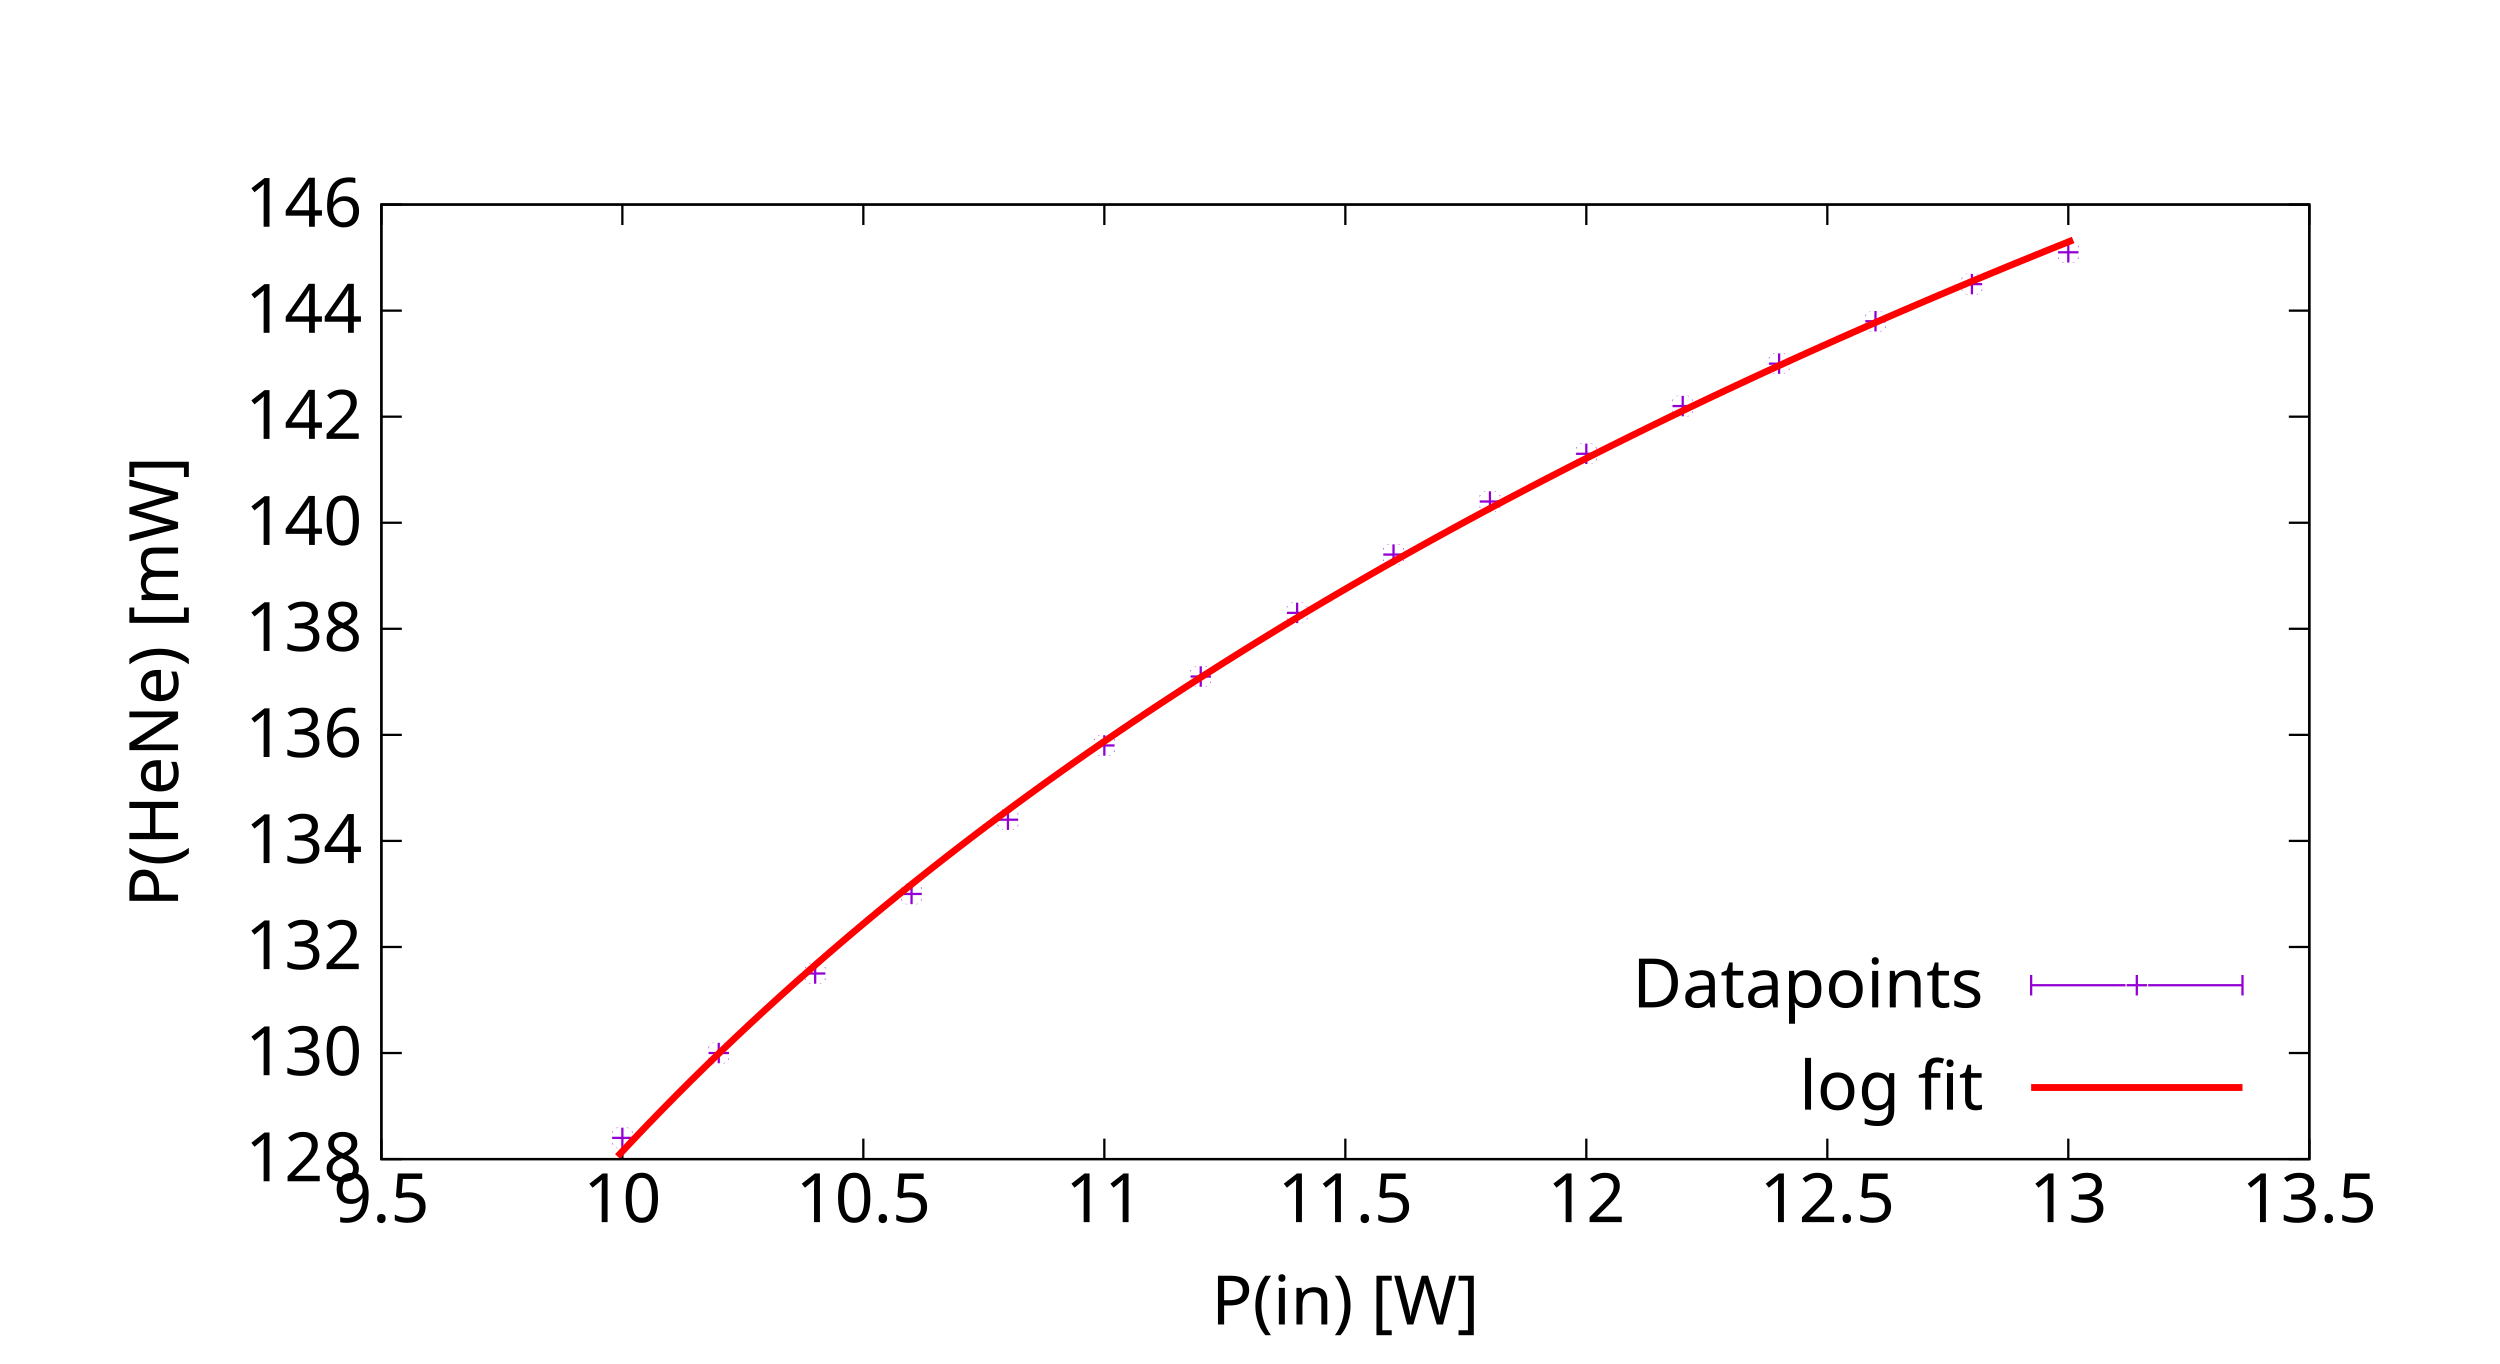
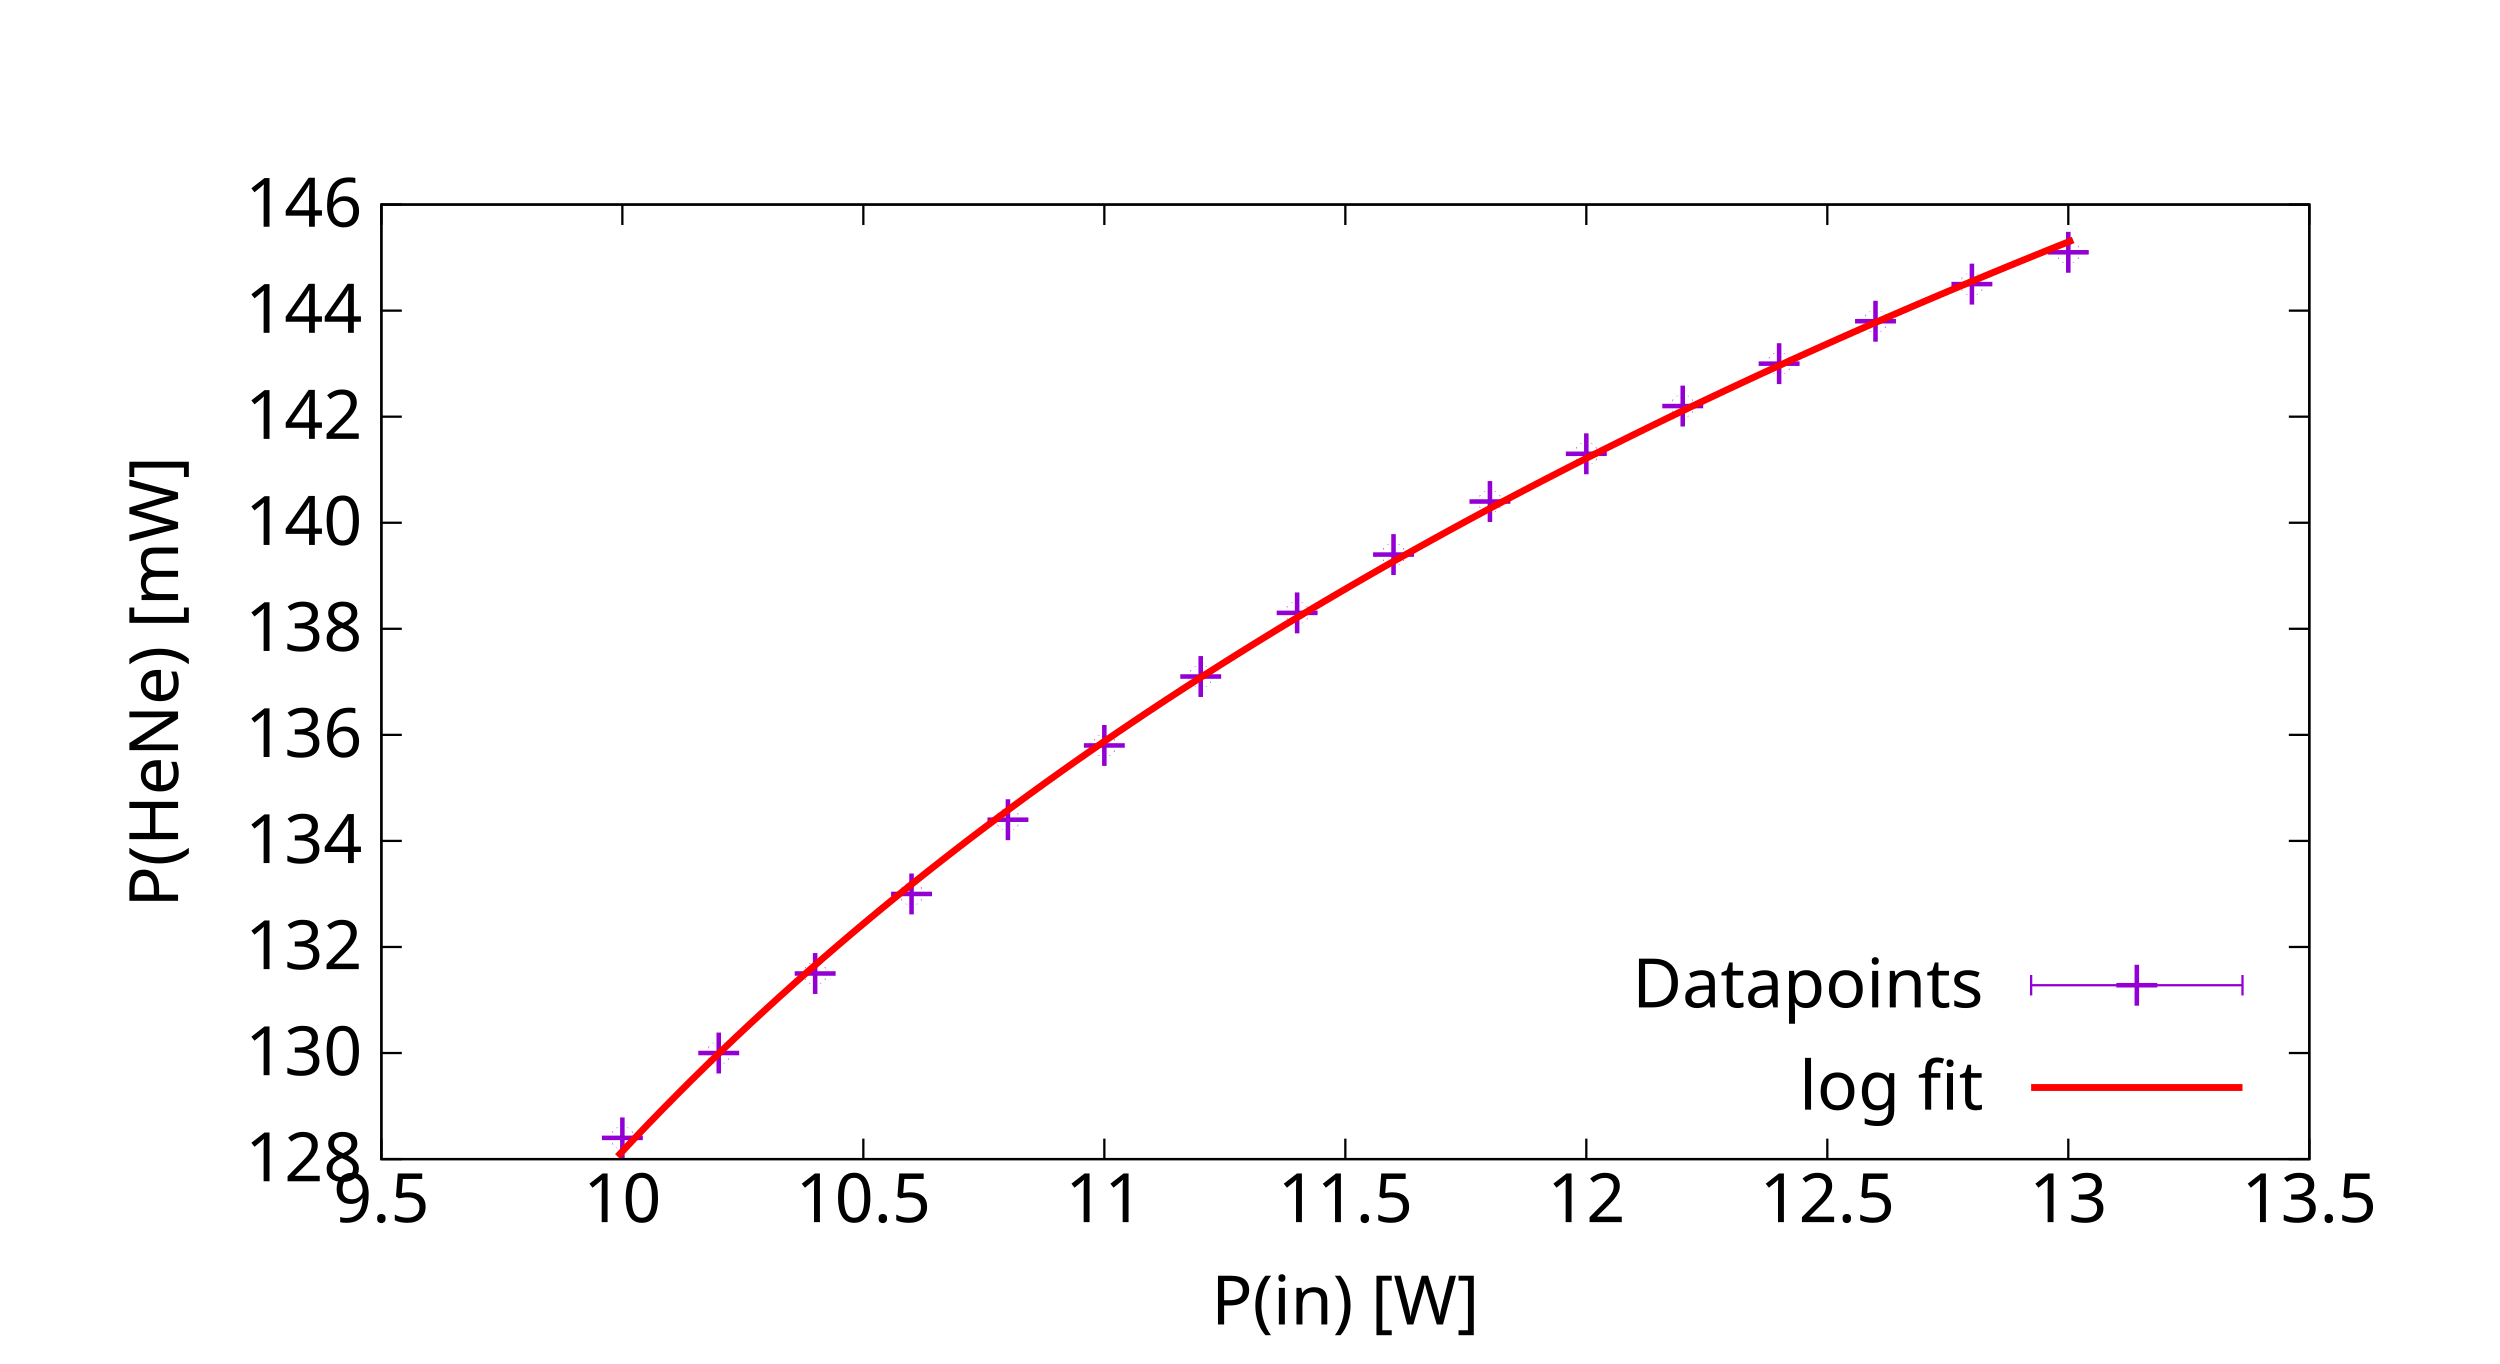
<svg xmlns="http://www.w3.org/2000/svg" xmlns:xlink="http://www.w3.org/1999/xlink" width="1100" height="600" viewBox="0 0 1100 600">
  <g id="gnuplot_canvas">
    <rect x="0" y="0" width="1100" height="600" fill="none" />
    <defs>
      <circle id="gpDot" r="0.5" stroke-width="0.5" stroke="currentColor" />
      <path id="gpPt0" stroke-width="0.222" stroke="currentColor" d="M-1,0 h2 M0,-1 v2" />
      <path id="gpPt1" stroke-width="0.222" stroke="currentColor" d="M-1,-1 L1,1 M1,-1 L-1,1" />
      <path id="gpPt2" stroke-width="0.222" stroke="currentColor" d="M-1,0 L1,0 M0,-1 L0,1 M-1,-1 L1,1 M-1,1 L1,-1" />
      <rect id="gpPt3" stroke-width="0.222" stroke="currentColor" x="-1" y="-1" width="2" height="2" />
      <rect id="gpPt4" stroke-width="0.222" stroke="currentColor" fill="currentColor" x="-1" y="-1" width="2" height="2" />
      <circle id="gpPt5" stroke-width="0.222" stroke="currentColor" cx="0" cy="0" r="1" />
      <use xlink:href="#gpPt5" id="gpPt6" fill="currentColor" stroke="none" />
      <path id="gpPt7" stroke-width="0.222" stroke="currentColor" d="M0,-1.33 L-1.33,0.67 L1.33,0.67 z" />
      <use xlink:href="#gpPt7" id="gpPt8" fill="currentColor" stroke="none" />
      <use xlink:href="#gpPt7" id="gpPt9" stroke="currentColor" transform="rotate(180)" />
      <use xlink:href="#gpPt9" id="gpPt10" fill="currentColor" stroke="none" />
      <use xlink:href="#gpPt3" id="gpPt11" stroke="currentColor" transform="rotate(45)" />
      <use xlink:href="#gpPt11" id="gpPt12" fill="currentColor" stroke="none" />
      <path id="gpPt13" stroke-width="0.222" stroke="currentColor" d="M0,1.330 L1.265,0.411 L0.782,-1.067 L-0.782,-1.076 L-1.265,0.411 z" />
      <use xlink:href="#gpPt13" id="gpPt14" fill="currentColor" stroke="none" />
      <filter id="textbox" filterUnits="objectBoundingBox" x="0" y="0" height="1" width="1">
        <feFlood flood-color="white" flood-opacity="1" result="bgnd" />
        <feComposite in="SourceGraphic" in2="bgnd" operator="atop" />
      </filter>
      <filter id="greybox" filterUnits="objectBoundingBox" x="0" y="0" height="1" width="1">
        <feFlood flood-color="lightgrey" flood-opacity="1" result="grey" />
        <feComposite in="SourceGraphic" in2="grey" operator="atop" />
      </filter>
    </defs>
    <g fill="none" color="white" stroke="currentColor" stroke-width="1.00" stroke-linecap="butt" stroke-linejoin="miter">
</g>
    <g fill="none" color="black" stroke="currentColor" stroke-width="1.00" stroke-linecap="butt" stroke-linejoin="miter">
      <path stroke="black" d="M167.80,510.00 L176.80,510.00 M1016.09,510.00 L1007.09,510.00  " />
      <g transform="translate(159.41,519.75)" stroke="none" fill="black" font-family="Computer Modern" font-size="30.00" text-anchor="end">
        <text>
          <tspan font-family="Computer Modern"> 128</tspan>
        </text>
      </g>
    </g>
    <g fill="none" color="black" stroke="currentColor" stroke-width="1.00" stroke-linecap="butt" stroke-linejoin="miter">
      <path stroke="black" d="M167.80,463.33 L176.80,463.33 M1016.09,463.33 L1007.09,463.33  " />
      <g transform="translate(159.41,473.08)" stroke="none" fill="black" font-family="Computer Modern" font-size="30.00" text-anchor="end">
        <text>
          <tspan font-family="Computer Modern"> 130</tspan>
        </text>
      </g>
    </g>
    <g fill="none" color="black" stroke="currentColor" stroke-width="1.00" stroke-linecap="butt" stroke-linejoin="miter">
      <path stroke="black" d="M167.80,416.67 L176.80,416.67 M1016.09,416.67 L1007.09,416.67  " />
      <g transform="translate(159.41,426.42)" stroke="none" fill="black" font-family="Computer Modern" font-size="30.00" text-anchor="end">
        <text>
          <tspan font-family="Computer Modern"> 132</tspan>
        </text>
      </g>
    </g>
    <g fill="none" color="black" stroke="currentColor" stroke-width="1.00" stroke-linecap="butt" stroke-linejoin="miter">
      <path stroke="black" d="M167.80,370.00 L176.80,370.00 M1016.09,370.00 L1007.09,370.00  " />
      <g transform="translate(159.41,379.75)" stroke="none" fill="black" font-family="Computer Modern" font-size="30.00" text-anchor="end">
        <text>
          <tspan font-family="Computer Modern"> 134</tspan>
        </text>
      </g>
    </g>
    <g fill="none" color="black" stroke="currentColor" stroke-width="1.00" stroke-linecap="butt" stroke-linejoin="miter">
      <path stroke="black" d="M167.80,323.34 L176.80,323.34 M1016.09,323.34 L1007.09,323.34  " />
      <g transform="translate(159.41,333.09)" stroke="none" fill="black" font-family="Computer Modern" font-size="30.00" text-anchor="end">
        <text>
          <tspan font-family="Computer Modern"> 136</tspan>
        </text>
      </g>
    </g>
    <g fill="none" color="black" stroke="currentColor" stroke-width="1.00" stroke-linecap="butt" stroke-linejoin="miter">
      <path stroke="black" d="M167.80,276.67 L176.80,276.67 M1016.09,276.67 L1007.09,276.67  " />
      <g transform="translate(159.41,286.42)" stroke="none" fill="black" font-family="Computer Modern" font-size="30.00" text-anchor="end">
        <text>
          <tspan font-family="Computer Modern"> 138</tspan>
        </text>
      </g>
    </g>
    <g fill="none" color="black" stroke="currentColor" stroke-width="1.00" stroke-linecap="butt" stroke-linejoin="miter">
      <path stroke="black" d="M167.80,230.01 L176.80,230.01 M1016.09,230.01 L1007.09,230.01  " />
      <g transform="translate(159.41,239.76)" stroke="none" fill="black" font-family="Computer Modern" font-size="30.00" text-anchor="end">
        <text>
          <tspan font-family="Computer Modern"> 140</tspan>
        </text>
      </g>
    </g>
    <g fill="none" color="black" stroke="currentColor" stroke-width="1.00" stroke-linecap="butt" stroke-linejoin="miter">
      <path stroke="black" d="M167.80,183.34 L176.80,183.34 M1016.09,183.34 L1007.09,183.34  " />
      <g transform="translate(159.41,193.09)" stroke="none" fill="black" font-family="Computer Modern" font-size="30.00" text-anchor="end">
        <text>
          <tspan font-family="Computer Modern"> 142</tspan>
        </text>
      </g>
    </g>
    <g fill="none" color="black" stroke="currentColor" stroke-width="1.00" stroke-linecap="butt" stroke-linejoin="miter">
      <path stroke="black" d="M167.80,136.68 L176.80,136.68 M1016.09,136.68 L1007.09,136.68  " />
      <g transform="translate(159.41,146.43)" stroke="none" fill="black" font-family="Computer Modern" font-size="30.00" text-anchor="end">
        <text>
          <tspan font-family="Computer Modern"> 144</tspan>
        </text>
      </g>
    </g>
    <g fill="none" color="black" stroke="currentColor" stroke-width="1.00" stroke-linecap="butt" stroke-linejoin="miter">
      <path stroke="black" d="M167.80,90.01 L176.80,90.01 M1016.09,90.01 L1007.09,90.01  " />
      <g transform="translate(159.41,99.76)" stroke="none" fill="black" font-family="Computer Modern" font-size="30.00" text-anchor="end">
        <text>
          <tspan font-family="Computer Modern"> 146</tspan>
        </text>
      </g>
    </g>
    <g fill="none" color="black" stroke="currentColor" stroke-width="1.00" stroke-linecap="butt" stroke-linejoin="miter">
      <path stroke="black" d="M167.80,510.00 L167.80,501.00 M167.80,90.01 L167.80,99.01  " />
      <g transform="translate(167.80,537.75)" stroke="none" fill="black" font-family="Computer Modern" font-size="30.00" text-anchor="middle">
        <text>
          <tspan font-family="Computer Modern"> 9.5</tspan>
        </text>
      </g>
    </g>
    <g fill="none" color="black" stroke="currentColor" stroke-width="1.00" stroke-linecap="butt" stroke-linejoin="miter">
      <path stroke="black" d="M273.84,510.00 L273.84,501.00 M273.84,90.01 L273.84,99.01  " />
      <g transform="translate(273.84,537.75)" stroke="none" fill="black" font-family="Computer Modern" font-size="30.00" text-anchor="middle">
        <text>
          <tspan font-family="Computer Modern"> 10</tspan>
        </text>
      </g>
    </g>
    <g fill="none" color="black" stroke="currentColor" stroke-width="1.00" stroke-linecap="butt" stroke-linejoin="miter">
      <path stroke="black" d="M379.87,510.00 L379.87,501.00 M379.87,90.01 L379.87,99.01  " />
      <g transform="translate(379.87,537.75)" stroke="none" fill="black" font-family="Computer Modern" font-size="30.00" text-anchor="middle">
        <text>
          <tspan font-family="Computer Modern"> 10.5</tspan>
        </text>
      </g>
    </g>
    <g fill="none" color="black" stroke="currentColor" stroke-width="1.00" stroke-linecap="butt" stroke-linejoin="miter">
      <path stroke="black" d="M485.91,510.00 L485.91,501.00 M485.91,90.01 L485.91,99.01  " />
      <g transform="translate(485.91,537.75)" stroke="none" fill="black" font-family="Computer Modern" font-size="30.00" text-anchor="middle">
        <text>
          <tspan font-family="Computer Modern"> 11</tspan>
        </text>
      </g>
    </g>
    <g fill="none" color="black" stroke="currentColor" stroke-width="1.00" stroke-linecap="butt" stroke-linejoin="miter">
      <path stroke="black" d="M591.95,510.00 L591.95,501.00 M591.95,90.01 L591.95,99.01  " />
      <g transform="translate(591.95,537.75)" stroke="none" fill="black" font-family="Computer Modern" font-size="30.00" text-anchor="middle">
        <text>
          <tspan font-family="Computer Modern"> 11.5</tspan>
        </text>
      </g>
    </g>
    <g fill="none" color="black" stroke="currentColor" stroke-width="1.00" stroke-linecap="butt" stroke-linejoin="miter">
      <path stroke="black" d="M697.98,510.00 L697.98,501.00 M697.98,90.01 L697.98,99.01  " />
      <g transform="translate(697.98,537.75)" stroke="none" fill="black" font-family="Computer Modern" font-size="30.00" text-anchor="middle">
        <text>
          <tspan font-family="Computer Modern"> 12</tspan>
        </text>
      </g>
    </g>
    <g fill="none" color="black" stroke="currentColor" stroke-width="1.00" stroke-linecap="butt" stroke-linejoin="miter">
      <path stroke="black" d="M804.02,510.00 L804.02,501.00 M804.02,90.01 L804.02,99.01  " />
      <g transform="translate(804.02,537.75)" stroke="none" fill="black" font-family="Computer Modern" font-size="30.00" text-anchor="middle">
        <text>
          <tspan font-family="Computer Modern"> 12.5</tspan>
        </text>
      </g>
    </g>
    <g fill="none" color="black" stroke="currentColor" stroke-width="1.00" stroke-linecap="butt" stroke-linejoin="miter">
      <path stroke="black" d="M910.05,510.00 L910.05,501.00 M910.05,90.01 L910.05,99.01  " />
      <g transform="translate(910.05,537.75)" stroke="none" fill="black" font-family="Computer Modern" font-size="30.00" text-anchor="middle">
        <text>
          <tspan font-family="Computer Modern"> 13</tspan>
        </text>
      </g>
    </g>
    <g fill="none" color="black" stroke="currentColor" stroke-width="1.00" stroke-linecap="butt" stroke-linejoin="miter">
      <path stroke="black" d="M1016.09,510.00 L1016.09,501.00 M1016.09,90.01 L1016.09,99.01  " />
      <g transform="translate(1016.09,537.75)" stroke="none" fill="black" font-family="Computer Modern" font-size="30.00" text-anchor="middle">
        <text>
          <tspan font-family="Computer Modern"> 13.5</tspan>
        </text>
      </g>
    </g>
    <g fill="none" color="black" stroke="currentColor" stroke-width="1.00" stroke-linecap="butt" stroke-linejoin="miter">
</g>
    <g fill="none" color="black" stroke="currentColor" stroke-width="1.00" stroke-linecap="butt" stroke-linejoin="miter">
      <path stroke="black" d="M167.80,90.01 L167.80,510.00 L1016.09,510.00 L1016.09,90.01 L167.80,90.01 Z  " />
    </g>
    <g fill="none" color="black" stroke="currentColor" stroke-width="1.00" stroke-linecap="butt" stroke-linejoin="miter">
</g>
    <g id="gnuplot_plot_1">
      <g fill="none" color="black" stroke="currentColor" stroke-width="1.00" stroke-linecap="butt" stroke-linejoin="miter">
        <g transform="translate(872.70,443.25)" stroke="none" fill="black" font-family="Computer Modern" font-size="30.00" text-anchor="end">
          <text>
            <tspan font-family="Computer Modern">Datapoints</tspan>
          </text>
        </g>
      </g>
      <g fill="none" color="black" stroke="currentColor" stroke-width="1.00" stroke-linecap="butt" stroke-linejoin="miter">
        <path stroke="rgb(148,   0, 211)" d="M893.70,433.50 L986.70,433.50 M893.70,429.00 L893.70,438.00 M986.70,429.00 L986.70,438.00 M910.05,113.34 L910.05,108.68   M905.55,113.34 L914.55,113.34 M905.55,108.68 L914.55,108.68 M867.64,127.34 L867.64,122.68 M863.14,127.34 L872.14,127.34   M863.14,122.68 L872.14,122.68 M825.22,143.68 L825.22,139.01 M820.72,143.68 L829.72,143.68 M820.72,139.01 L829.72,139.01   M782.81,162.34 L782.81,157.68 M778.31,162.34 L787.31,162.34 M778.31,157.68 L787.31,157.68 M740.40,181.01 L740.40,176.34   M735.90,181.01 L744.90,181.01 M735.90,176.34 L744.90,176.34 M697.98,202.01 L697.98,197.34 M693.48,202.01 L702.48,202.01   M693.48,197.34 L702.48,197.34 M655.57,223.01 L655.57,218.34 M651.07,223.01 L660.07,223.01 M651.07,218.34 L660.07,218.34   M613.15,246.34 L613.15,241.67 M608.65,246.34 L617.65,246.34 M608.65,241.67 L617.65,241.67 M570.74,272.01 L570.74,267.34   M566.24,272.01 L575.24,272.01 M566.24,267.34 L575.24,267.34 M528.32,300.00 L528.32,295.34 M523.82,300.00 L532.82,300.00   M523.82,295.34 L532.82,295.34 M485.91,330.34 L485.91,325.67 M481.41,330.34 L490.41,330.34 M481.41,325.67 L490.41,325.67   M443.49,363.00 L443.49,358.34 M438.99,363.00 L447.99,363.00 M438.99,358.34 L447.99,358.34 M401.08,395.67 L401.08,391.00   M396.58,395.67 L405.58,395.67 M396.58,391.00 L405.58,391.00 M358.67,430.67 L358.67,426.00 M354.17,430.67 L363.17,430.67   M354.17,426.00 L363.17,426.00 M316.25,465.67 L316.25,461.00 M311.75,465.67 L320.75,465.67 M311.75,461.00 L320.75,461.00   M273.84,503.00 L273.84,498.33 M269.34,503.00 L278.34,503.00 M269.34,498.33 L278.34,498.33 M907.93,111.01 L912.17,111.01   M907.93,115.51 L907.93,106.51 M912.17,115.51 L912.17,106.51 M865.52,125.01 L869.76,125.01 M865.52,129.51 L865.52,120.51   M869.76,129.51 L869.76,120.51 M823.10,141.34 L827.35,141.34 M823.10,145.84 L823.10,136.84 M827.35,145.84 L827.35,136.84   M780.69,160.01 L784.93,160.01 M780.69,164.51 L780.69,155.51 M784.93,164.51 L784.93,155.51 M738.28,178.67 L742.52,178.67   M738.28,183.17 L738.28,174.17 M742.52,183.17 L742.52,174.17 M695.86,199.67 L700.10,199.67 M695.86,204.17 L695.86,195.17   M700.10,204.17 L700.10,195.17 M653.45,220.67 L657.69,220.67 M653.45,225.17 L653.45,216.17 M657.69,225.17 L657.69,216.17   M611.03,244.01 L615.27,244.01 M611.03,248.51 L611.03,239.51 M615.27,248.51 L615.27,239.51 M568.62,269.67 L572.86,269.67   M568.62,274.17 L568.62,265.17 M572.86,274.17 L572.86,265.17 M526.20,297.67 L530.44,297.67 M526.20,302.17 L526.20,293.17   M530.44,302.17 L530.44,293.17 M483.79,328.00 L488.03,328.00 M483.79,332.50 L483.79,323.50 M488.03,332.50 L488.03,323.50   M441.37,360.67 L445.61,360.67 M441.37,365.17 L441.37,356.17 M445.61,365.17 L445.61,356.17 M398.96,393.34 L403.20,393.34   M398.96,397.84 L398.96,388.84 M403.20,397.84 L403.20,388.84 M356.54,428.34 L360.79,428.34 M356.54,432.84 L356.54,423.84   M360.79,432.84 L360.79,423.84 M314.13,463.33 L318.37,463.33 M314.13,467.83 L314.13,458.83 M318.37,467.83 L318.37,458.83   M271.72,500.67 L275.96,500.67 M271.72,505.17 L271.72,496.17 M275.96,505.17 L275.96,496.17  " />
      </g>
      <g fill="none" color="black" stroke="currentColor" stroke-width="1.00" stroke-linecap="butt" stroke-linejoin="miter">
        <use xlink:href="#gpPt6" transform="translate(910.05,111.01) scale(4.50)" color="white" />
      </g>
      <g fill="none" color="black" stroke="currentColor" stroke-width="1.00" stroke-linecap="butt" stroke-linejoin="miter">
-         <use xlink:href="#gpPt0" transform="translate(910.05,111.01) scale(4.50)" color="rgb(148,   0, 211)" />
+         <use xlink:href="#gpPt0" transform="translate(910.05,111.01) scale(9.00)" color="rgb(148,   0, 211)" />
        <use xlink:href="#gpPt6" transform="translate(867.64,125.01) scale(4.50)" color="white" />
      </g>
      <g fill="none" color="black" stroke="currentColor" stroke-width="1.00" stroke-linecap="butt" stroke-linejoin="miter">
-         <use xlink:href="#gpPt0" transform="translate(867.64,125.01) scale(4.50)" color="rgb(148,   0, 211)" />
+         <use xlink:href="#gpPt0" transform="translate(867.64,125.01) scale(9.00)" color="rgb(148,   0, 211)" />
        <use xlink:href="#gpPt6" transform="translate(825.22,141.34) scale(4.50)" color="white" />
      </g>
      <g fill="none" color="black" stroke="currentColor" stroke-width="1.00" stroke-linecap="butt" stroke-linejoin="miter">
-         <use xlink:href="#gpPt0" transform="translate(825.22,141.34) scale(4.50)" color="rgb(148,   0, 211)" />
+         <use xlink:href="#gpPt0" transform="translate(825.22,141.34) scale(9.00)" color="rgb(148,   0, 211)" />
        <use xlink:href="#gpPt6" transform="translate(782.81,160.01) scale(4.50)" color="white" />
      </g>
      <g fill="none" color="black" stroke="currentColor" stroke-width="1.00" stroke-linecap="butt" stroke-linejoin="miter">
-         <use xlink:href="#gpPt0" transform="translate(782.81,160.01) scale(4.50)" color="rgb(148,   0, 211)" />
+         <use xlink:href="#gpPt0" transform="translate(782.81,160.01) scale(9.00)" color="rgb(148,   0, 211)" />
        <use xlink:href="#gpPt6" transform="translate(740.40,178.67) scale(4.50)" color="white" />
      </g>
      <g fill="none" color="black" stroke="currentColor" stroke-width="1.00" stroke-linecap="butt" stroke-linejoin="miter">
-         <use xlink:href="#gpPt0" transform="translate(740.40,178.67) scale(4.50)" color="rgb(148,   0, 211)" />
+         <use xlink:href="#gpPt0" transform="translate(740.40,178.67) scale(9.00)" color="rgb(148,   0, 211)" />
        <use xlink:href="#gpPt6" transform="translate(697.98,199.67) scale(4.50)" color="white" />
      </g>
      <g fill="none" color="black" stroke="currentColor" stroke-width="1.00" stroke-linecap="butt" stroke-linejoin="miter">
-         <use xlink:href="#gpPt0" transform="translate(697.98,199.67) scale(4.50)" color="rgb(148,   0, 211)" />
+         <use xlink:href="#gpPt0" transform="translate(697.98,199.67) scale(9.00)" color="rgb(148,   0, 211)" />
        <use xlink:href="#gpPt6" transform="translate(655.57,220.67) scale(4.50)" color="white" />
      </g>
      <g fill="none" color="black" stroke="currentColor" stroke-width="1.00" stroke-linecap="butt" stroke-linejoin="miter">
-         <use xlink:href="#gpPt0" transform="translate(655.57,220.67) scale(4.50)" color="rgb(148,   0, 211)" />
+         <use xlink:href="#gpPt0" transform="translate(655.57,220.67) scale(9.00)" color="rgb(148,   0, 211)" />
        <use xlink:href="#gpPt6" transform="translate(613.15,244.01) scale(4.50)" color="white" />
      </g>
      <g fill="none" color="black" stroke="currentColor" stroke-width="1.00" stroke-linecap="butt" stroke-linejoin="miter">
-         <use xlink:href="#gpPt0" transform="translate(613.15,244.01) scale(4.50)" color="rgb(148,   0, 211)" />
+         <use xlink:href="#gpPt0" transform="translate(613.15,244.01) scale(9.00)" color="rgb(148,   0, 211)" />
        <use xlink:href="#gpPt6" transform="translate(570.74,269.67) scale(4.50)" color="white" />
      </g>
      <g fill="none" color="black" stroke="currentColor" stroke-width="1.00" stroke-linecap="butt" stroke-linejoin="miter">
-         <use xlink:href="#gpPt0" transform="translate(570.74,269.67) scale(4.50)" color="rgb(148,   0, 211)" />
+         <use xlink:href="#gpPt0" transform="translate(570.74,269.67) scale(9.00)" color="rgb(148,   0, 211)" />
        <use xlink:href="#gpPt6" transform="translate(528.32,297.67) scale(4.50)" color="white" />
      </g>
      <g fill="none" color="black" stroke="currentColor" stroke-width="1.00" stroke-linecap="butt" stroke-linejoin="miter">
-         <use xlink:href="#gpPt0" transform="translate(528.32,297.67) scale(4.50)" color="rgb(148,   0, 211)" />
+         <use xlink:href="#gpPt0" transform="translate(528.32,297.67) scale(9.00)" color="rgb(148,   0, 211)" />
        <use xlink:href="#gpPt6" transform="translate(485.91,328.00) scale(4.50)" color="white" />
      </g>
      <g fill="none" color="black" stroke="currentColor" stroke-width="1.00" stroke-linecap="butt" stroke-linejoin="miter">
-         <use xlink:href="#gpPt0" transform="translate(485.91,328.00) scale(4.50)" color="rgb(148,   0, 211)" />
+         <use xlink:href="#gpPt0" transform="translate(485.91,328.00) scale(9.00)" color="rgb(148,   0, 211)" />
        <use xlink:href="#gpPt6" transform="translate(443.49,360.67) scale(4.50)" color="white" />
      </g>
      <g fill="none" color="black" stroke="currentColor" stroke-width="1.00" stroke-linecap="butt" stroke-linejoin="miter">
-         <use xlink:href="#gpPt0" transform="translate(443.49,360.67) scale(4.50)" color="rgb(148,   0, 211)" />
+         <use xlink:href="#gpPt0" transform="translate(443.49,360.67) scale(9.00)" color="rgb(148,   0, 211)" />
        <use xlink:href="#gpPt6" transform="translate(401.08,393.34) scale(4.50)" color="white" />
      </g>
      <g fill="none" color="black" stroke="currentColor" stroke-width="1.00" stroke-linecap="butt" stroke-linejoin="miter">
-         <use xlink:href="#gpPt0" transform="translate(401.08,393.34) scale(4.50)" color="rgb(148,   0, 211)" />
+         <use xlink:href="#gpPt0" transform="translate(401.08,393.34) scale(9.00)" color="rgb(148,   0, 211)" />
        <use xlink:href="#gpPt6" transform="translate(358.67,428.34) scale(4.50)" color="white" />
      </g>
      <g fill="none" color="black" stroke="currentColor" stroke-width="1.00" stroke-linecap="butt" stroke-linejoin="miter">
-         <use xlink:href="#gpPt0" transform="translate(358.67,428.34) scale(4.50)" color="rgb(148,   0, 211)" />
+         <use xlink:href="#gpPt0" transform="translate(358.67,428.34) scale(9.00)" color="rgb(148,   0, 211)" />
        <use xlink:href="#gpPt6" transform="translate(316.25,463.33) scale(4.50)" color="white" />
      </g>
      <g fill="none" color="black" stroke="currentColor" stroke-width="1.00" stroke-linecap="butt" stroke-linejoin="miter">
-         <use xlink:href="#gpPt0" transform="translate(316.25,463.33) scale(4.50)" color="rgb(148,   0, 211)" />
+         <use xlink:href="#gpPt0" transform="translate(316.25,463.33) scale(9.00)" color="rgb(148,   0, 211)" />
        <use xlink:href="#gpPt6" transform="translate(273.84,500.67) scale(4.50)" color="white" />
      </g>
      <g fill="none" color="black" stroke="currentColor" stroke-width="1.00" stroke-linecap="butt" stroke-linejoin="miter">
-         <use xlink:href="#gpPt0" transform="translate(273.84,500.67) scale(4.50)" color="rgb(148,   0, 211)" />
+         <use xlink:href="#gpPt0" transform="translate(273.84,500.67) scale(9.00)" color="rgb(148,   0, 211)" />
        <use xlink:href="#gpPt6" transform="translate(940.20,433.50) scale(4.50)" color="white" />
      </g>
      <g fill="none" color="black" stroke="currentColor" stroke-width="1.00" stroke-linecap="butt" stroke-linejoin="miter">
-         <use xlink:href="#gpPt0" transform="translate(940.20,433.50) scale(4.50)" color="rgb(148,   0, 211)" />
+         <use xlink:href="#gpPt0" transform="translate(940.20,433.50) scale(9.00)" color="rgb(148,   0, 211)" />
      </g>
    </g>
    <g id="gnuplot_plot_2">
      <g fill="none" color="white" stroke="rgb(148,   0, 211)" stroke-width="3.00" stroke-linecap="butt" stroke-linejoin="miter">
</g>
      <g fill="none" color="black" stroke="currentColor" stroke-width="3.00" stroke-linecap="butt" stroke-linejoin="miter">
        <g transform="translate(872.70,488.25)" stroke="none" fill="black" font-family="Computer Modern" font-size="30.00" text-anchor="end">
          <text>
            <tspan font-family="Computer Modern">log fit</tspan>
          </text>
        </g>
      </g>
      <g fill="none" color="black" stroke="currentColor" stroke-width="3.00" stroke-linecap="butt" stroke-linejoin="miter">
        <path stroke="rgb(255,   0,   0)" d="M893.70,478.50 L986.70,478.50 M271.72,508.86 L278.18,501.95 L284.65,495.16 L291.12,488.49 L297.59,481.92 L304.06,475.45   L310.53,469.09 L317.00,462.82 L323.47,456.65 L329.94,450.57 L336.41,444.58 L342.88,438.68 L349.35,432.86 L355.82,427.12   L362.29,421.46 L368.75,415.89 L375.22,410.38 L381.69,404.95 L388.16,399.59 L394.63,394.30 L401.10,389.08 L407.57,383.93   L414.04,378.84 L420.51,373.81 L426.98,368.84 L433.45,363.94 L439.92,359.09 L446.39,354.30 L452.86,349.56 L459.32,344.88   L465.79,340.26 L472.26,335.68 L478.73,331.16 L485.20,326.68 L491.67,322.26 L498.14,317.88 L504.61,313.54 L511.08,309.26   L517.55,305.02 L524.02,300.82 L530.49,296.66 L536.96,292.55 L543.43,288.48 L549.89,284.45 L556.36,280.46 L562.83,276.50   L569.30,272.59 L575.77,268.71 L582.24,264.87 L588.71,261.07 L595.18,257.30 L601.65,253.56 L608.12,249.86 L614.59,246.19   L621.06,242.56 L627.53,238.95 L634.00,235.38 L640.46,231.84 L646.93,228.33 L653.40,224.85 L659.87,221.40 L666.34,217.98   L672.81,214.59 L679.28,211.22 L685.75,207.89 L692.22,204.58 L698.69,201.29 L705.16,198.04 L711.63,194.81 L718.10,191.60   L724.57,188.42 L731.03,185.26 L737.50,182.13 L743.97,179.02 L750.44,175.94 L756.91,172.88 L763.38,169.84 L769.85,166.83   L776.32,163.83 L782.79,160.86 L789.26,157.91 L795.73,154.98 L802.20,152.08 L808.67,149.19 L815.14,146.32 L821.60,143.47   L828.07,140.65 L834.54,137.84 L841.01,135.05 L847.48,132.28 L853.95,129.53 L860.42,126.80 L866.89,124.09 L873.36,121.39   L879.83,118.71 L886.30,116.05 L892.77,113.41 L899.24,110.78 L905.71,108.17 L912.17,105.58  " />
      </g>
    </g>
    <g fill="none" color="white" stroke="rgb(255,   0,   0)" stroke-width="2.00" stroke-linecap="butt" stroke-linejoin="miter">
</g>
    <g fill="none" color="black" stroke="currentColor" stroke-width="2.00" stroke-linecap="butt" stroke-linejoin="miter">
</g>
    <g fill="none" color="black" stroke="black" stroke-width="1.00" stroke-linecap="butt" stroke-linejoin="miter">
</g>
    <g fill="none" color="black" stroke="currentColor" stroke-width="1.00" stroke-linecap="butt" stroke-linejoin="miter">
      <path stroke="black" d="M167.80,90.01 L167.80,510.00 L1016.09,510.00 L1016.09,90.01 L167.80,90.01 Z  " />
      <g transform="translate(78.35,300.01) rotate(270.00)" stroke="none" fill="black" font-family="Computer Modern" font-size="30.00" text-anchor="middle">
        <text>
          <tspan font-family="Computer Modern">P(HeNe) [mW]</tspan>
        </text>
      </g>
    </g>
    <g fill="none" color="black" stroke="currentColor" stroke-width="1.00" stroke-linecap="butt" stroke-linejoin="miter">
      <g transform="translate(591.94,582.75)" stroke="none" fill="black" font-family="Computer Modern" font-size="30.00" text-anchor="middle">
        <text>
          <tspan font-family="Computer Modern">P(in) [W]</tspan>
        </text>
      </g>
    </g>
    <g fill="none" color="black" stroke="currentColor" stroke-width="1.00" stroke-linecap="butt" stroke-linejoin="miter">
</g>
    <g fill="none" color="black" stroke="currentColor" stroke-width="1.00" stroke-linecap="butt" stroke-linejoin="miter">
</g>
  </g>
</svg>
